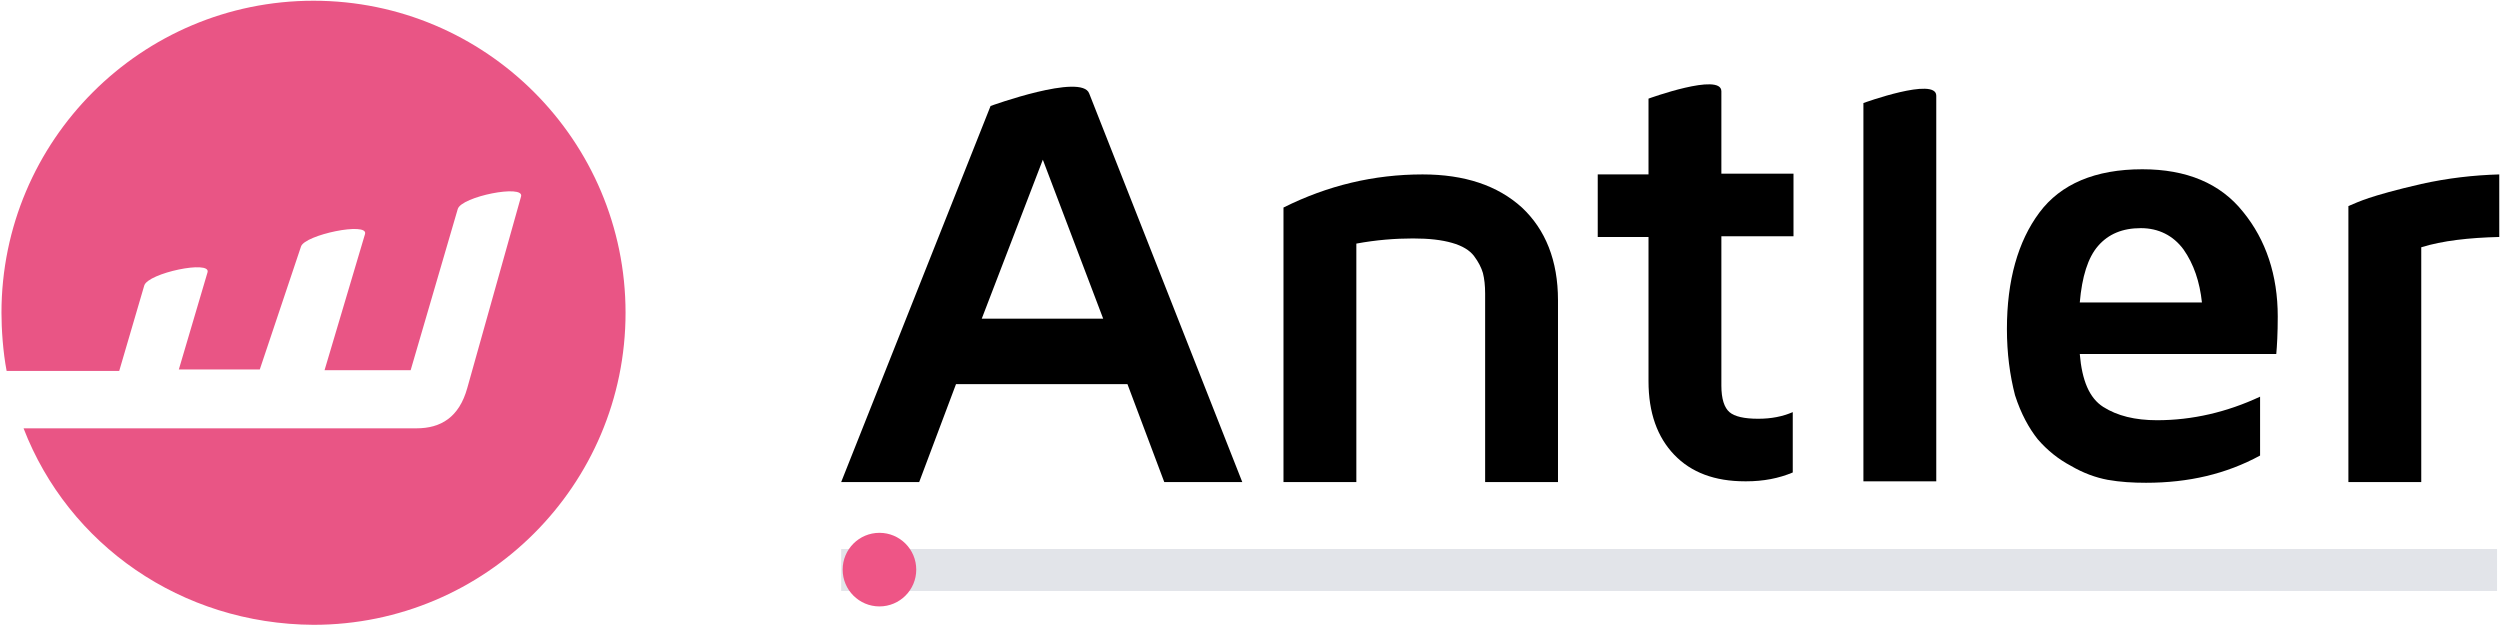
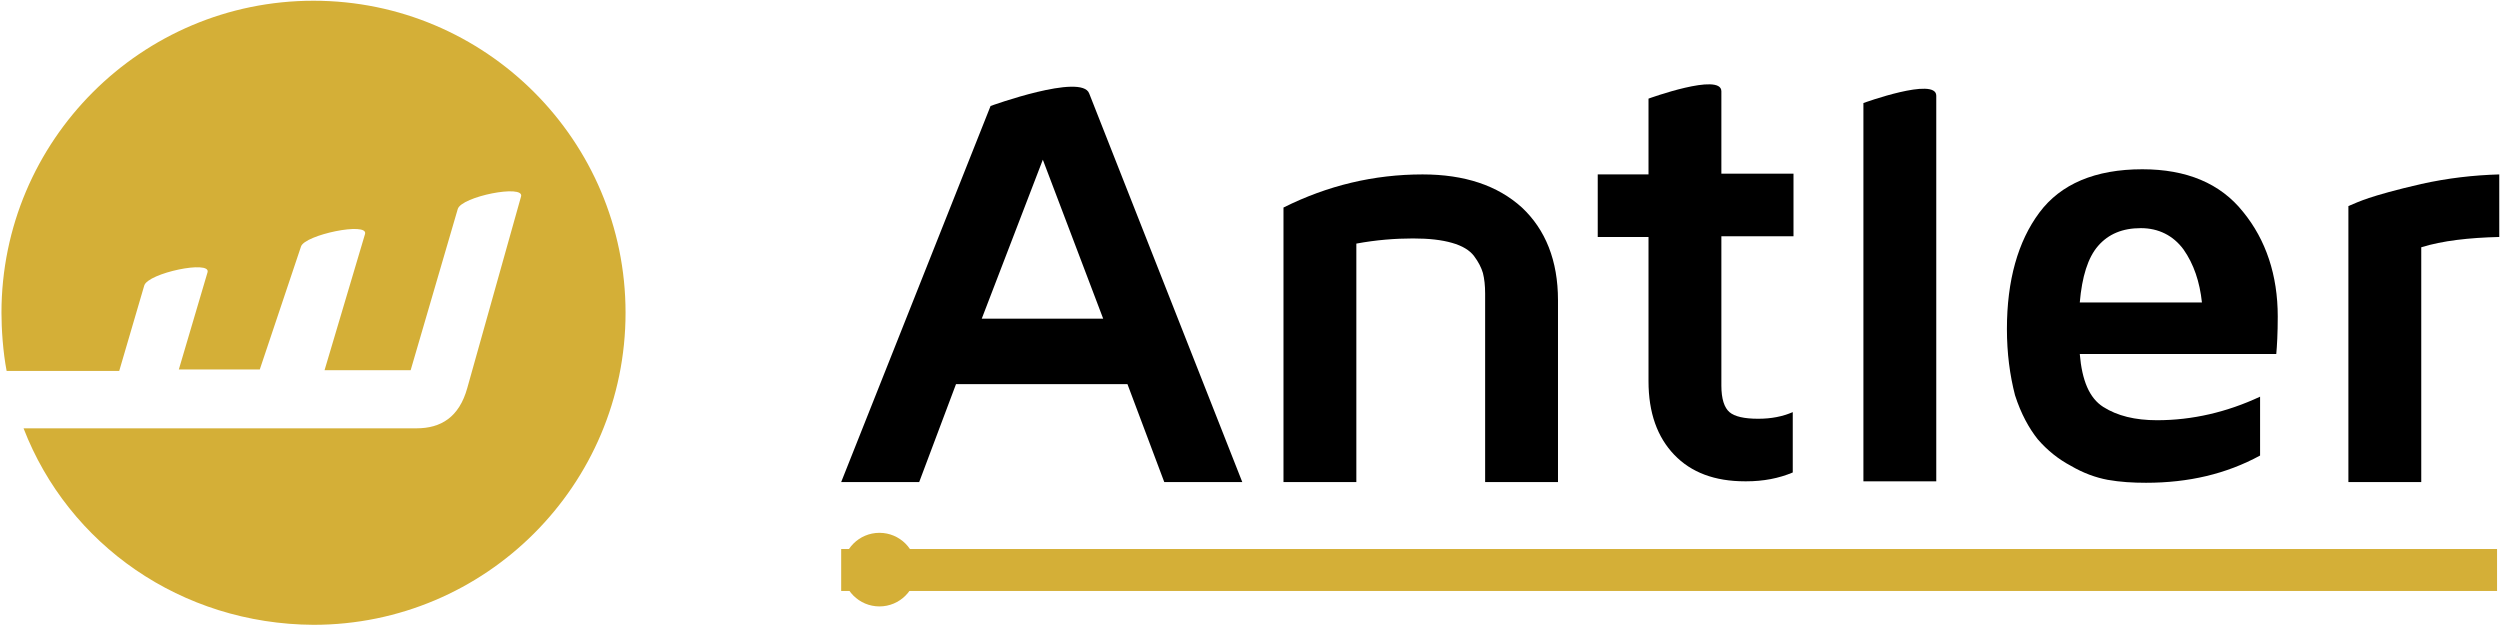
<svg xmlns="http://www.w3.org/2000/svg" version="1.1" id="Layer_1" x="0px" y="0px" viewBox="0 0 339.7 85" style="enable-background:new 0 0 339.7 85;" xml:space="preserve">
  <style type="text/css">
- 	.logo0{fill:#E2E4E9;}
- 	.logo1{fill:#EE5586;}
- 	.logo2{fill:#E95585;}
+ 	.logo0{fill:#D4AF37;}
+ 	.logo1{fill:#D4AF37;}
+ 	.logo2{fill:#D4AF37;}
</style>
  <path class="logo0" d="M339.3,74.6v5.7h-225v-5.7H339.3z" />
  <g>
    <circle id="svg-ico" class="logo1" cx="119.5" cy="77.4" r="5" />
    <animateMotion accumulate="none" additive="replace" begin="0s" calcMode="paced" dur="6s" fill="remove" path="M215,0 0 0 215,0" repeatCount="indefinite" restart="always">
		</animateMotion>
  </g>
  <g>
    <path d="M174.4,65.5V28.2c6-3,12.3-4.5,18.9-4.5c5.7,0,10.2,1.5,13.5,4.5c3.2,3,4.9,7.2,4.9,12.6v24.7h-9.9V39.9   c0-1.1-0.1-2-0.3-2.8c-0.2-0.7-0.6-1.5-1.2-2.3c-0.6-0.8-1.6-1.4-3-1.8c-1.4-0.4-3.1-0.6-5.3-0.6c-2.4,0-5,0.2-7.7,0.7v32.4H174.4z   " />
    <path d="M217.1,32.2v-8.5h6.9V13.4c0,0,9.9-3.6,9.9-1c0,2.2,0,11.2,0,11.2h9.8v8.5h-9.8v20.3c0,1.8,0.4,3,1.1,3.6   c0.7,0.6,2,0.9,3.9,0.9c1.8,0,3.3-0.3,4.7-0.9v8.2c-1.9,0.8-4,1.2-6.3,1.2c-0.1,0-0.1,0-0.2,0c-4.1,0-7.3-1.2-9.6-3.6   s-3.5-5.7-3.5-10V32.2H217.1z" />
    <path d="M148,12.7c-1-2.8-13.4,1.7-13.4,1.7l-20.3,51.1h10.6l5-13.3h23.3l5,13.3h10.6L148,12.7z M133.4,43.3l8.3-21.6l8.2,21.6   H133.4z" />
    <path d="M253.2,65.5V14c0,0,9.9-3.6,9.9-1c0,2.2,0,52.4,0,52.4H253.2z" />
    <path d="M272.7,44.7c0-6.6,1.5-11.9,4.4-15.8c2.9-3.9,7.6-5.9,14-5.9c6,0,10.6,1.9,13.7,5.8c3.1,3.8,4.7,8.6,4.7,14.2   c0,2.3-0.1,4-0.2,5.1h-26.7c0.3,3.6,1.3,6,3.2,7.2c1.9,1.2,4.3,1.8,7.3,1.8c4.8,0,9.5-1.1,14-3.2v8c-4.6,2.5-9.7,3.7-15.5,3.7   c-1.8,0-3.5-0.1-5.2-0.4c-1.6-0.3-3.3-0.9-5-1.9c-1.7-0.9-3.2-2.1-4.5-3.6c-1.2-1.5-2.3-3.5-3.1-6C273.1,51,272.7,48,272.7,44.7z    M282.6,41.1h16.6c-0.3-2.8-1.1-5.2-2.5-7.2c-1.4-1.9-3.4-2.9-5.8-2.9c-2.5,0-4.4,0.8-5.8,2.4C283.7,35,282.9,37.6,282.6,41.1z" />
    <path d="M319.1,65.5V28c0.7-0.3,1.6-0.7,2.8-1.1c1.2-0.4,3.6-1.1,7.1-1.9c3.6-0.8,7.1-1.2,10.6-1.3v8.5c-4.1,0.1-7.7,0.5-10.6,1.4   v31.9H319.1z" />
  </g>
  <path id="svg-ico" class="logo2" d="M56.6,58.2c3.3,0,5.8-1.5,6.9-5.5l7.3-26c0.5-1.7-8.1,0-8.6,1.7l-6.4,21.9H44.1l5.5-18.5  c0.5-1.7-8.2,0.1-8.7,1.7l-5.6,16.7H24.3L28.2,37c0.5-1.7-8.1,0.1-8.6,1.8l-3.4,11.6H0.9c-0.5-2.6-0.7-5.7-0.7-7.9v0  c0-23.4,19-42.4,42.4-42.4s42.4,19,42.4,42.4v0c0,23.4-19,42.4-42.4,42.4C24.6,84.8,9.3,74,3.2,58.2H56.6z" />
</svg>
